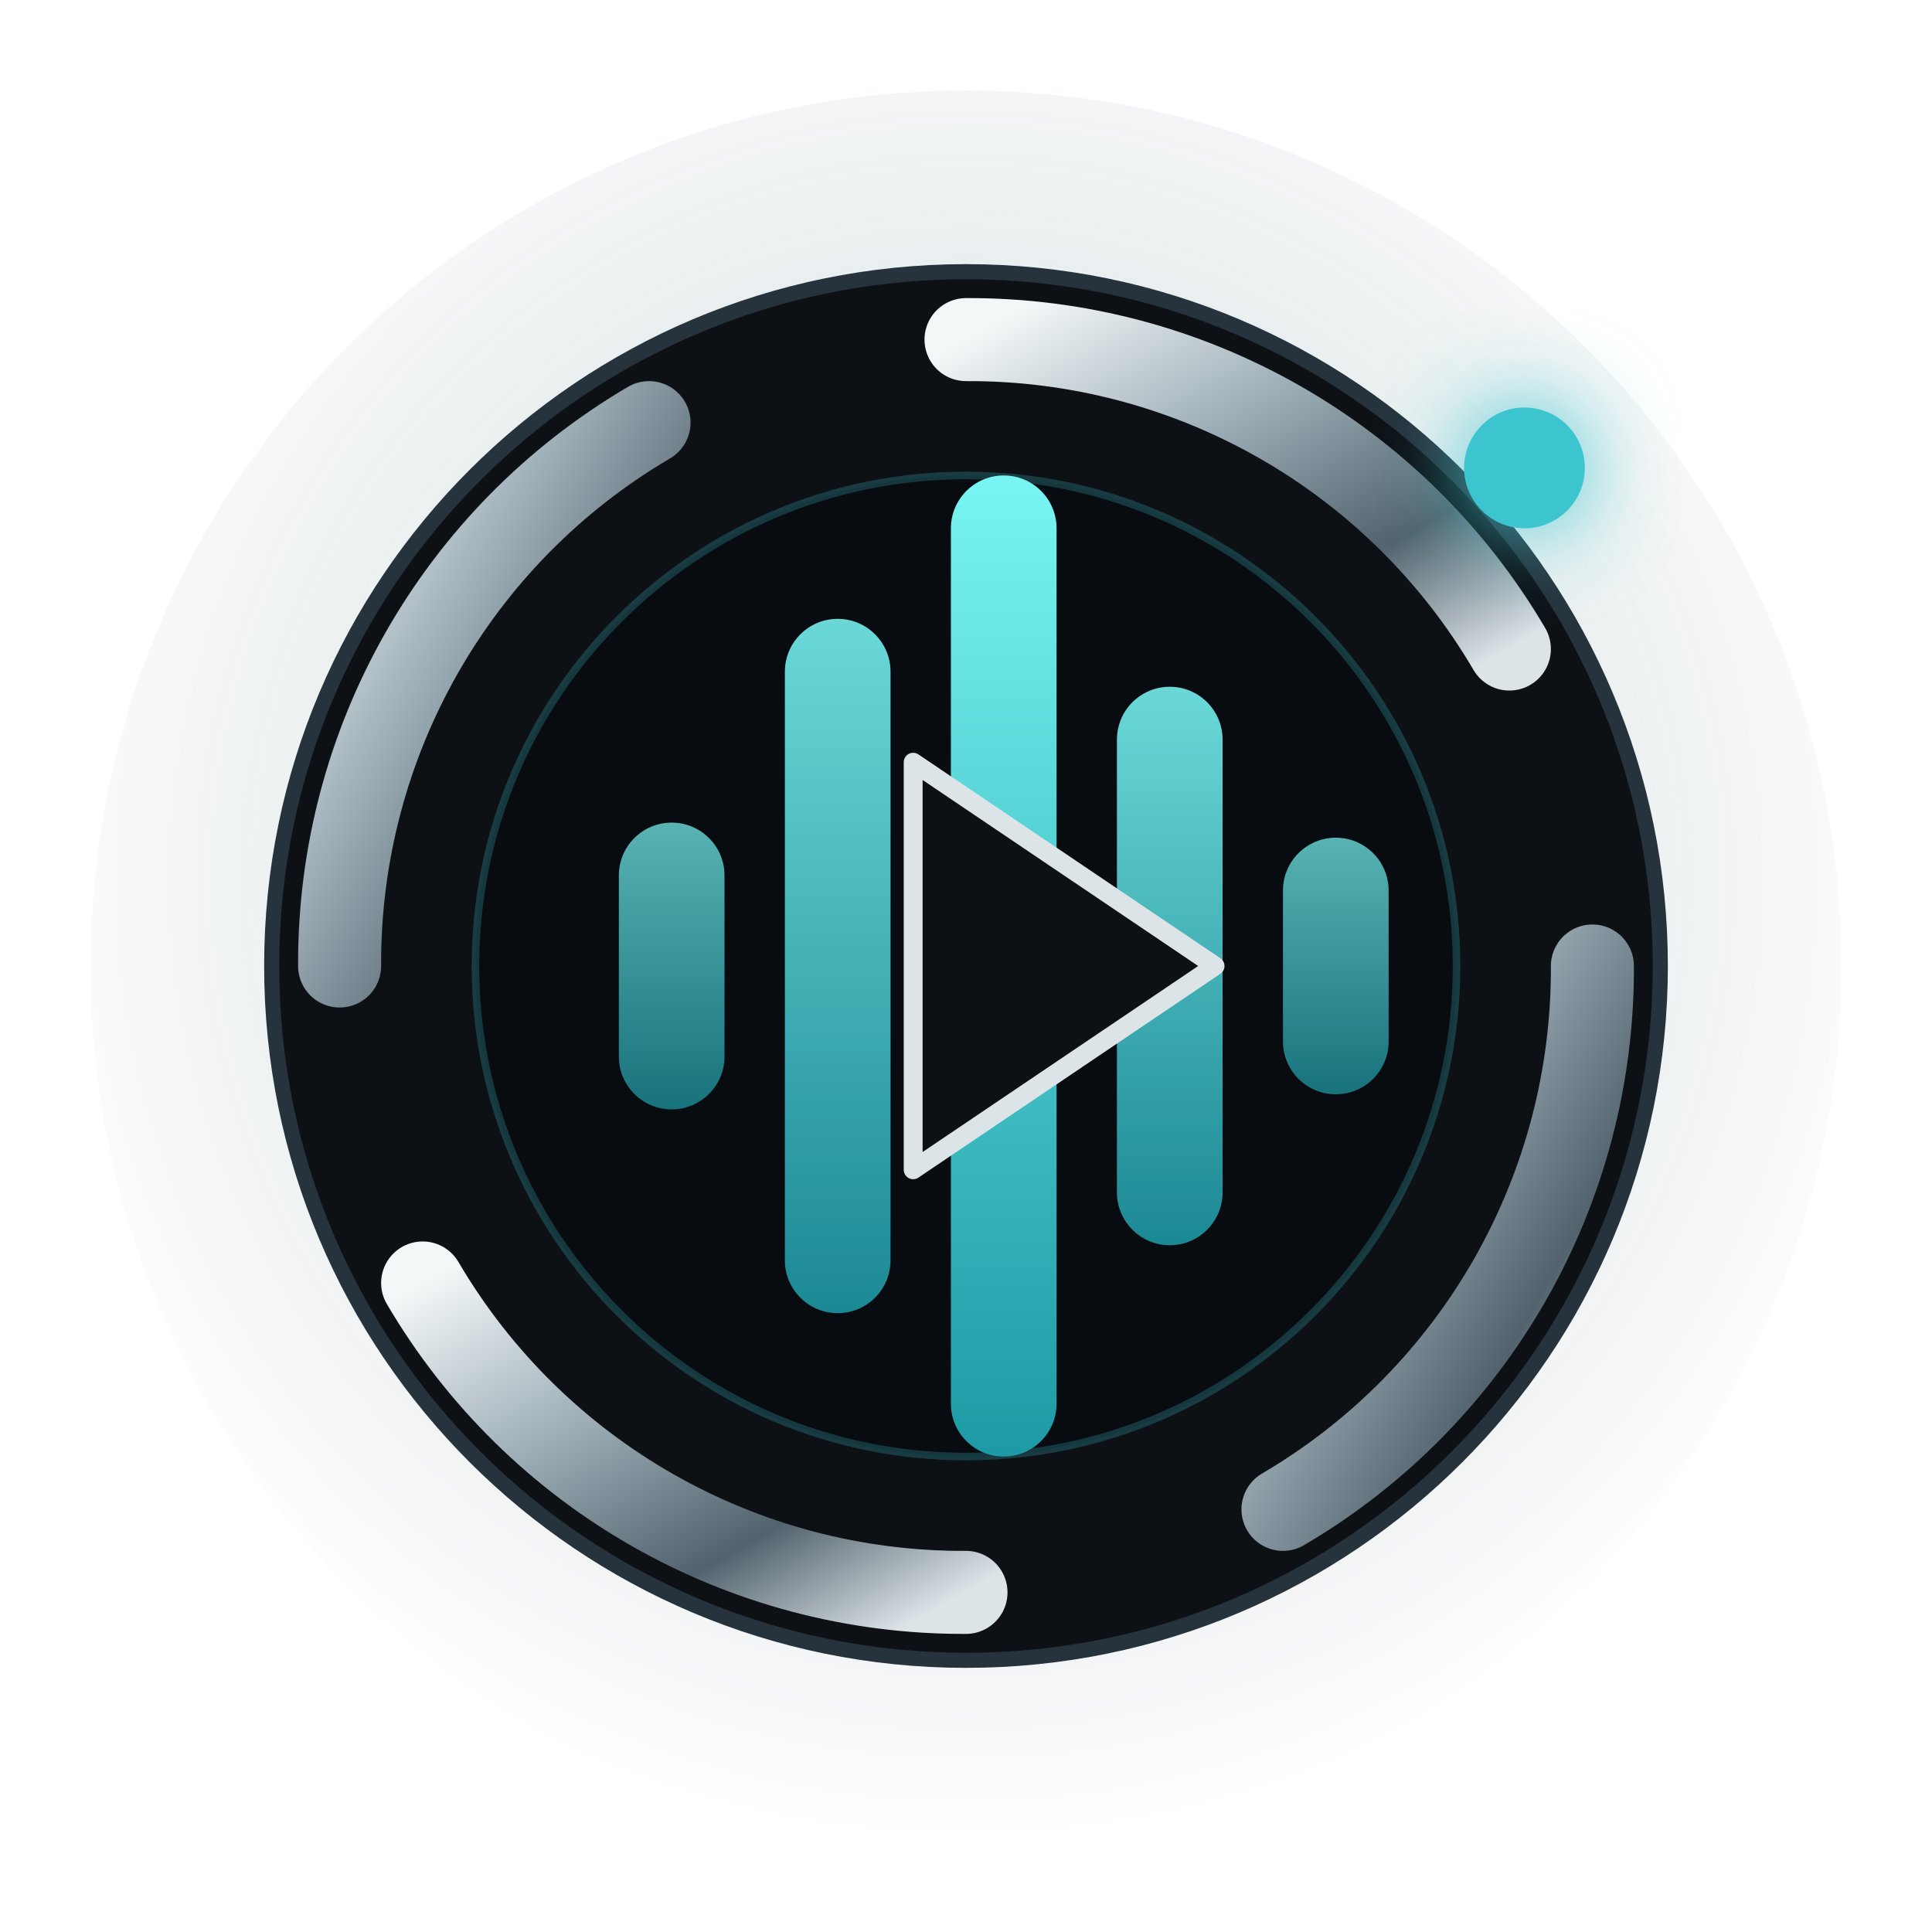
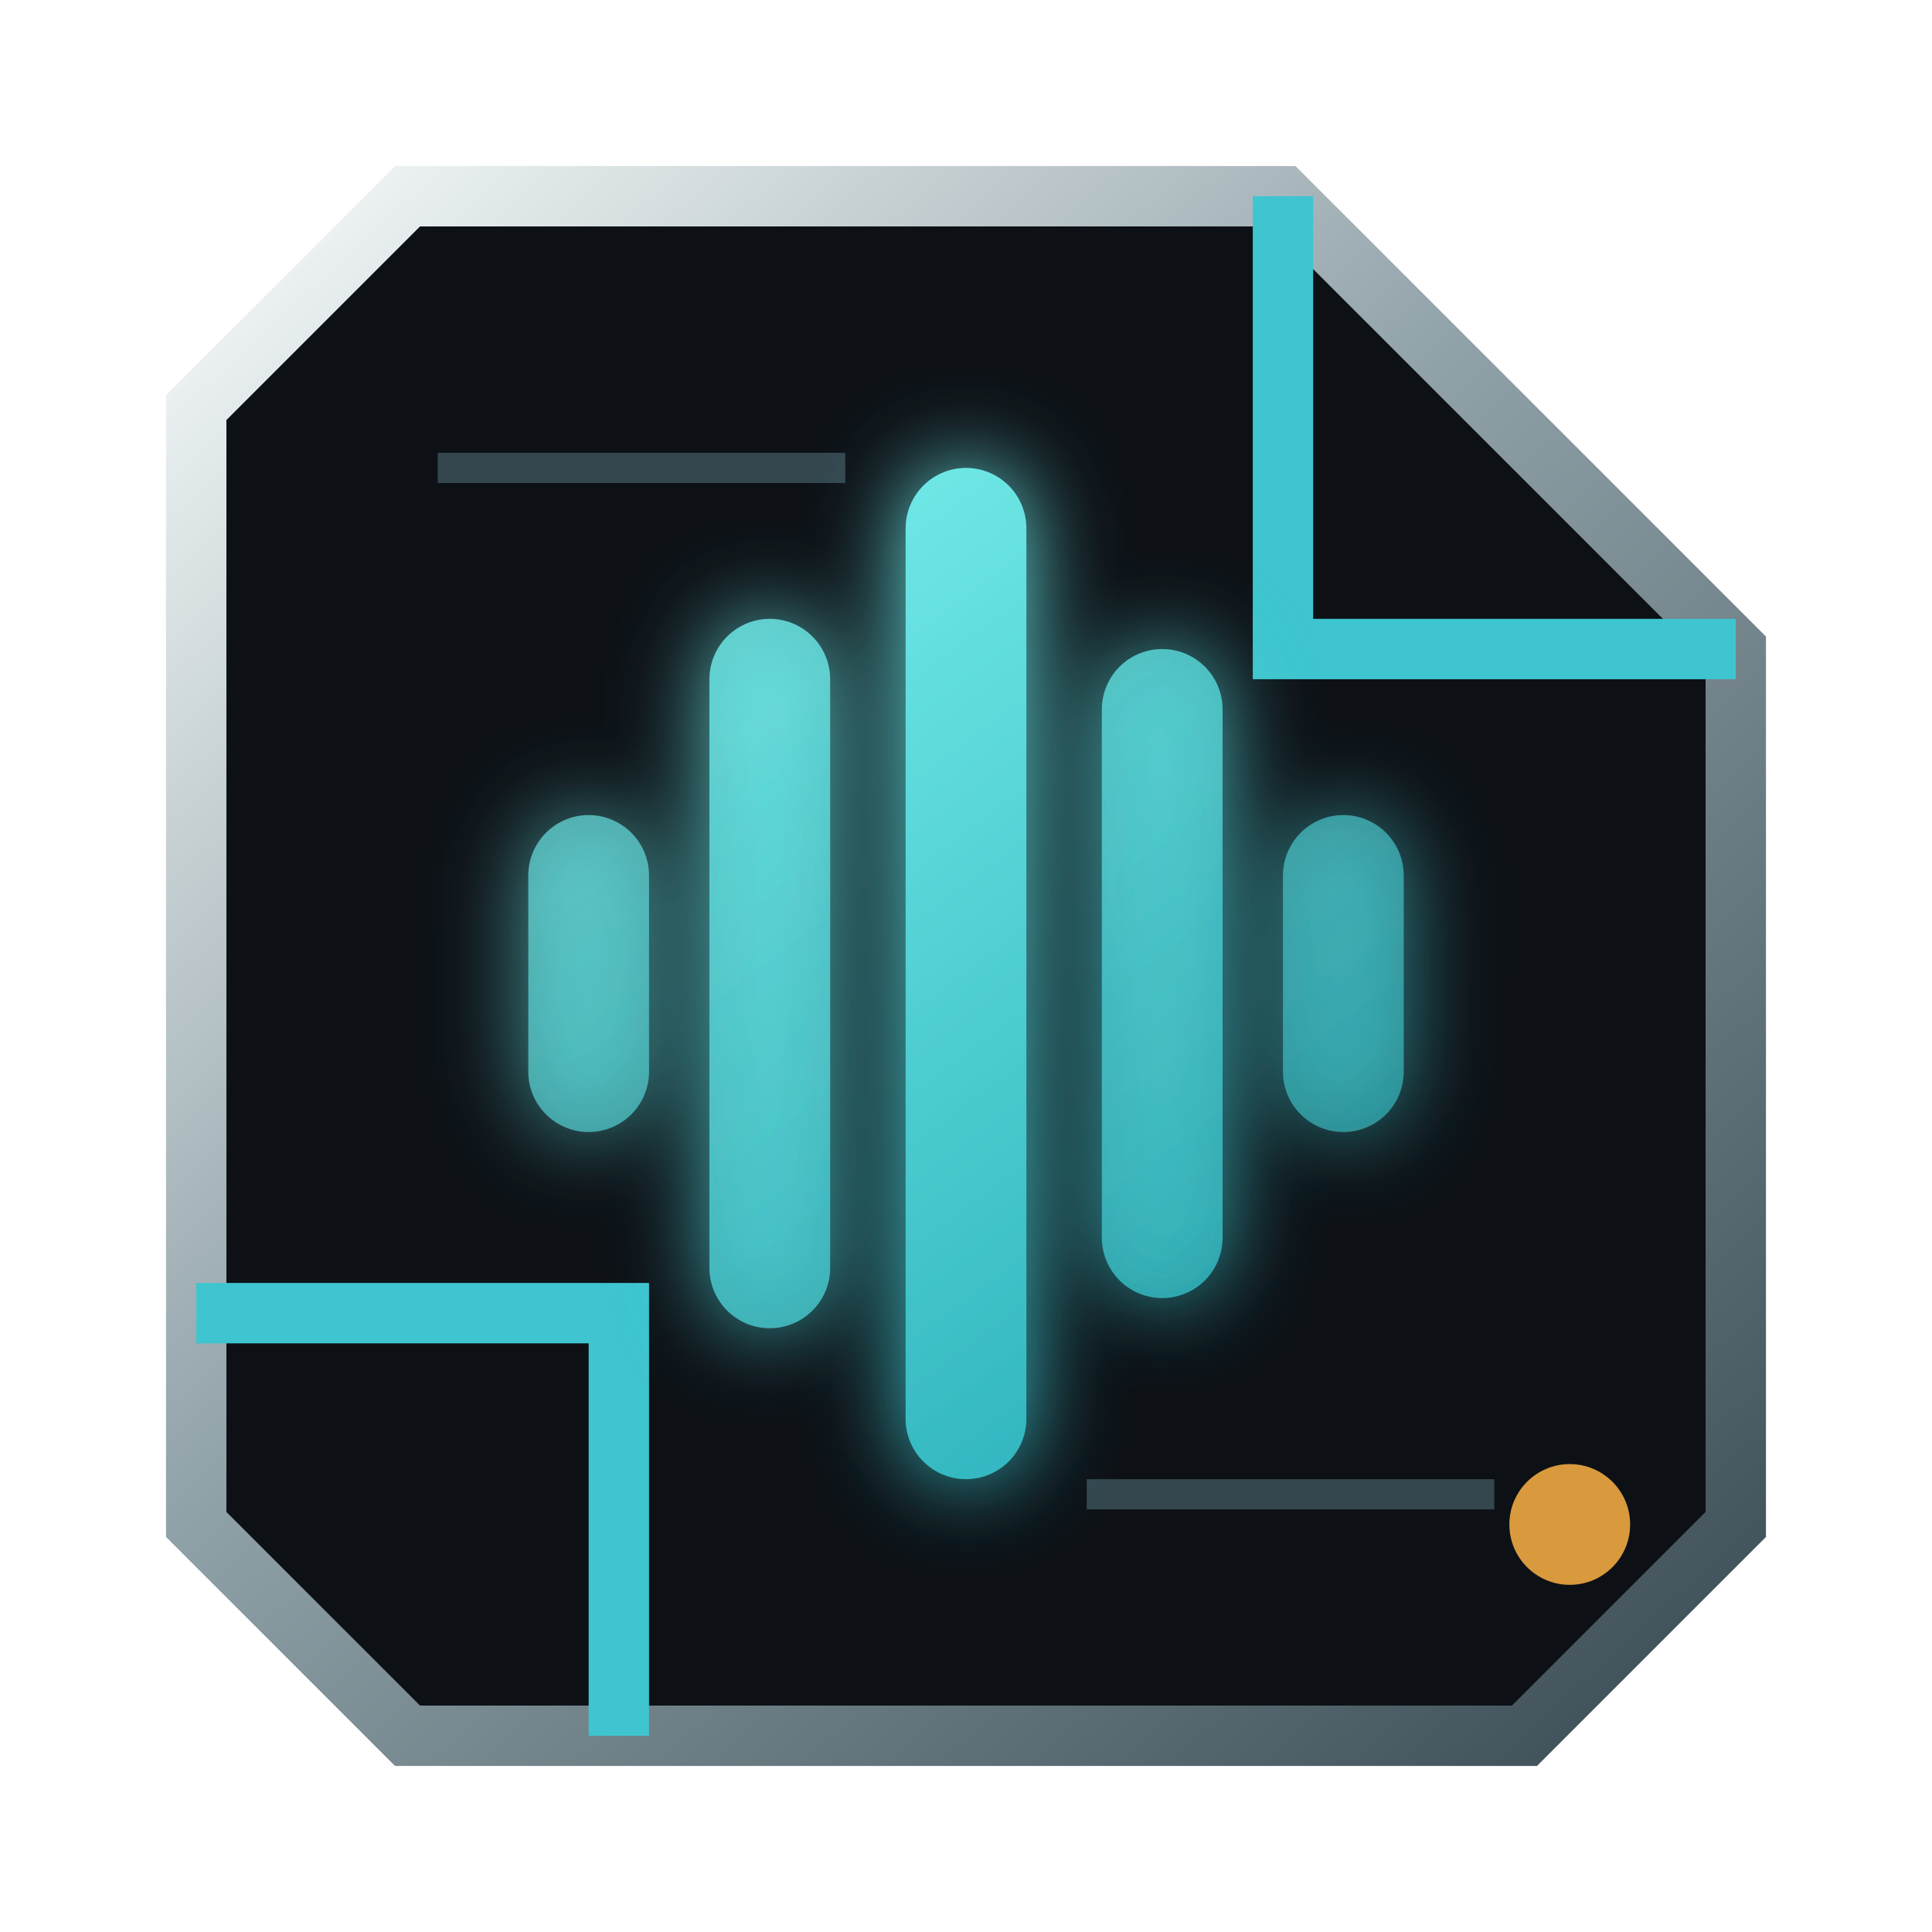
- <svg xmlns="http://www.w3.org/2000/svg" viewBox="0 0 256 256" role="img" aria-labelledby="title desc">
+ <svg xmlns="http://www.w3.org/2000/svg" viewBox="0 0 128 128" role="img" aria-labelledby="title desc">
  <defs>
-     <radialGradient id="halo" cx="50%" cy="45%" r="55%">
-       <stop offset="0" stop-color="#3EC5CF" stop-opacity=".3" />
-       <stop offset=".62" stop-color="#19606A" stop-opacity=".1" />
-       <stop offset="1" stop-color="#080C10" stop-opacity="0" />
-     </radialGradient>
-     <linearGradient id="metal" x1="0" y1="0" x2="1" y2="1">
-       <stop stop-color="#F3F7F8" />
-       <stop offset=".38" stop-color="#9BACB5" />
-       <stop offset=".72" stop-color="#53636D" />
-       <stop offset="1" stop-color="#DCE4E8" />
+     <linearGradient id="frame" x1="18" y1="14" x2="108" y2="112" gradientUnits="userSpaceOnUse">
+       <stop stop-color="#F1F6F6" />
+       <stop offset=".45" stop-color="#90A1A8" />
+       <stop offset="1" stop-color="#43535B" />
    </linearGradient>
-     <linearGradient id="cyan" x1="0" y1="0" x2="0" y2="1">
-       <stop stop-color="#78F4F2" />
-       <stop offset="1" stop-color="#1E9AA6" />
+     <linearGradient id="signal" x1="40" y1="33" x2="87" y2="96" gradientUnits="userSpaceOnUse">
+       <stop stop-color="#7AF1ED" />
+       <stop offset="1" stop-color="#28AEB9" />
    </linearGradient>
    <filter id="glow" x="-80%" y="-80%" width="260%" height="260%">
-       <feGaussianBlur stdDeviation="6" result="blur" />
+       <feGaussianBlur stdDeviation="3" result="b" />
      <feMerge>
-         <feMergeNode in="blur" />
+         <feMergeNode in="b" />
        <feMergeNode in="SourceGraphic" />
      </feMerge>
    </filter>
  </defs>
-   <circle cx="128" cy="128" r="116" fill="url(#halo)" />
-   <circle cx="128" cy="128" r="92" fill="#0D1116" stroke="#26333C" stroke-width="2" />
-   <g fill="none" stroke="url(#metal)" stroke-width="11" stroke-linecap="round">
-     <path d="M128 45A83 83 0 0 1 200 86" />
-     <path d="M211 128a83 83 0 0 1-41 72" />
-     <path d="M128 211a83 83 0 0 1-72-41" />
-     <path d="M45 128a83 83 0 0 1 41-72" />
+   <path d="M27 13h58l30 30v58l-14 14H27l-14-14V27z" fill="#0D1116" stroke="url(#frame)" stroke-width="4" />
+   <path d="M85 13v30h30M13 87h28v28" fill="none" stroke="#3EC5CF" stroke-width="4" />
+   <path d="M29 31h27M72 99h27" stroke="#34464E" stroke-width="2" />
+   <g stroke="url(#signal)" stroke-width="8" stroke-linecap="round" filter="url(#glow)">
+     <path d="M39 58v13" opacity=".68" />
+     <path d="M51 45v39" opacity=".84" />
+     <path d="M64 35v59" />
+     <path d="M77 47v35" opacity=".84" />
+     <path d="M89 58v13" opacity=".68" />
  </g>
-   <circle cx="128" cy="128" r="65" fill="#080C10" stroke="#3EC5CF" stroke-opacity=".24" />
-   <g fill="url(#cyan)">
-     <rect x="82" y="109" width="14" height="38" rx="7" opacity=".72" />
-     <rect x="104" y="82" width="14" height="92" rx="7" opacity=".88" />
-     <rect x="126" y="63" width="14" height="130" rx="7" />
-     <rect x="148" y="91" width="14" height="74" rx="7" opacity=".88" />
-     <rect x="170" y="111" width="14" height="34" rx="7" opacity=".72" />
-   </g>
-   <path d="M121 101v54l40-27z" fill="#0D1116" stroke="#DCE4E8" stroke-width="2.5" stroke-linejoin="round" />
-   <circle cx="202" cy="62" r="8" fill="#3EC5CF" filter="url(#glow)" />
+   <circle cx="104" cy="101" r="4" fill="#D99A3D" />
</svg>
